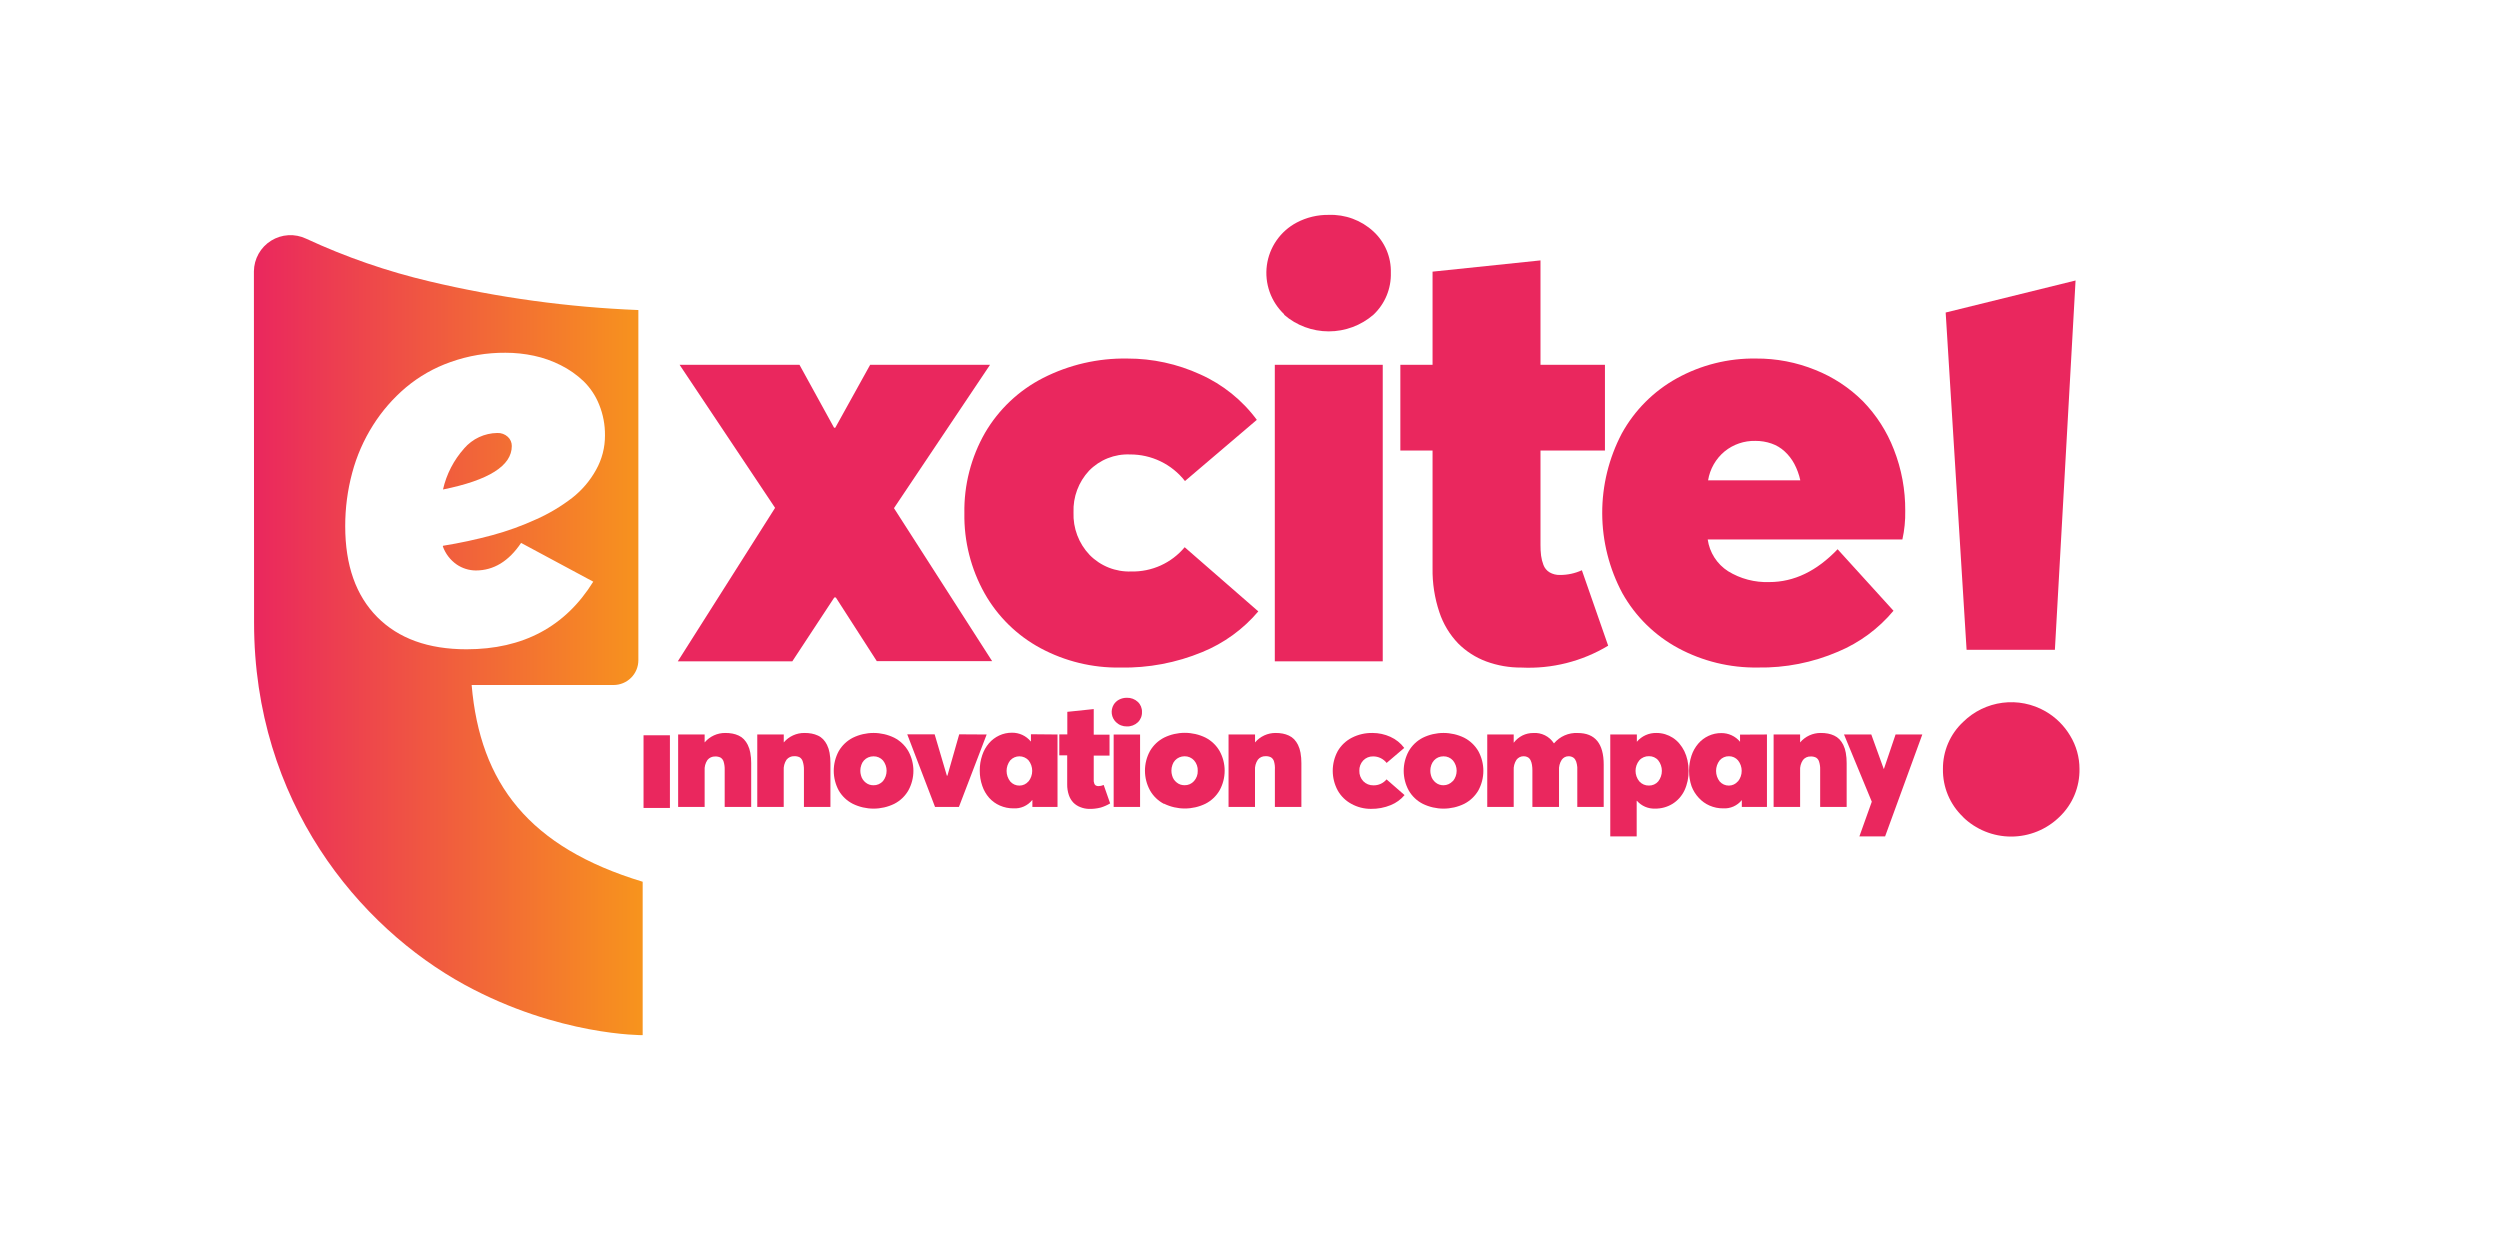
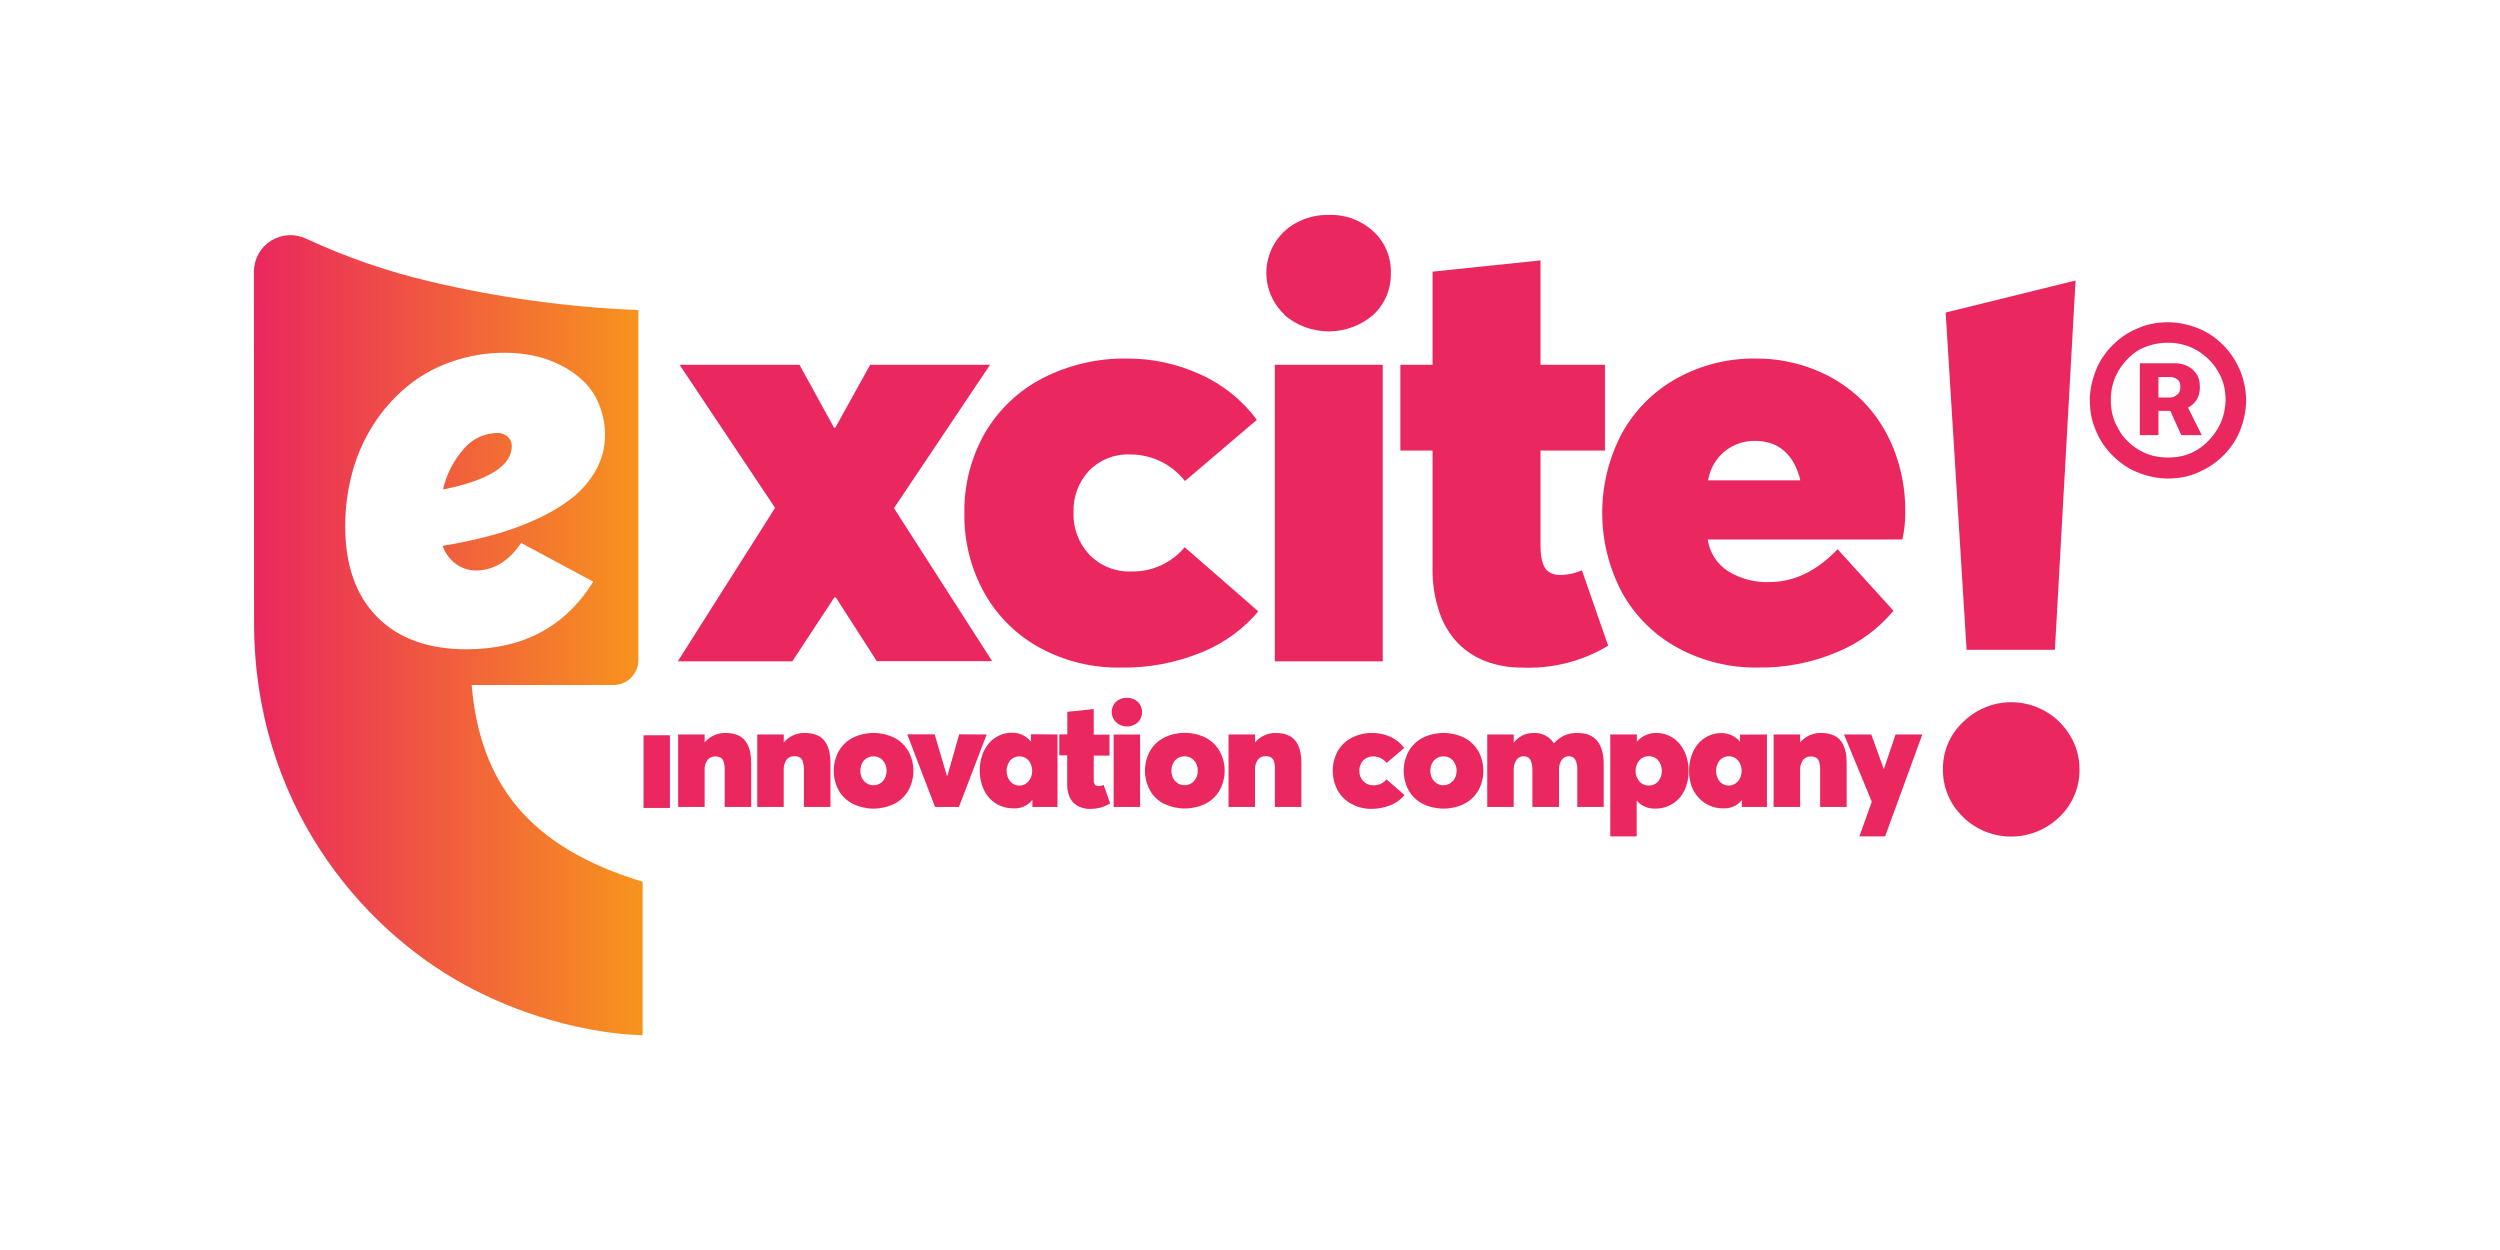
<svg xmlns="http://www.w3.org/2000/svg" width="512" height="256" viewBox="0 0 512 256" fill="none">
  <path d="M171.174 122.357H170.869L162.267 135.438H138.815L158.737 104.01L139.179 74.708H163.732L170.818 87.602H171.064L178.21 74.708H202.762L183.086 104.07L203.186 135.396H179.564L171.174 122.357Z" fill="#EA275E" />
  <path d="M213.083 132.737C208.294 130.156 204.331 126.273 201.654 121.536C198.841 116.522 197.409 110.851 197.505 105.103C197.408 99.333 198.87 93.643 201.738 88.635C204.538 83.844 208.651 79.954 213.591 77.426C218.94 74.698 224.877 73.325 230.88 73.43C236.031 73.419 241.124 74.525 245.806 76.672C250.409 78.724 254.402 81.933 257.397 85.985L242.682 98.516C241.346 96.808 239.636 95.43 237.684 94.486C235.732 93.543 233.59 93.059 231.422 93.072C229.869 93.006 228.32 93.268 226.876 93.841C225.432 94.415 224.124 95.286 223.04 96.399C221.973 97.541 221.142 98.884 220.596 100.348C220.049 101.813 219.798 103.371 219.856 104.933C219.795 106.534 220.056 108.13 220.623 109.628C221.191 111.126 222.053 112.495 223.158 113.654C224.264 114.778 225.592 115.659 227.056 116.242C228.521 116.825 230.092 117.097 231.667 117.04C233.749 117.089 235.816 116.667 237.713 115.807C239.609 114.947 241.288 113.669 242.623 112.071L257.702 125.211C254.603 128.869 250.667 131.727 246.229 133.542C240.906 135.747 235.184 136.828 229.424 136.716C223.727 136.805 218.102 135.435 213.083 132.737Z" fill="#EA275E" />
  <path d="M263.018 64.379C261.668 63.108 260.64 61.532 260.02 59.785C259.401 58.036 259.207 56.166 259.455 54.328C259.704 52.49 260.387 50.738 261.448 49.217C262.51 47.696 263.919 46.45 265.558 45.583C267.582 44.517 269.841 43.975 272.128 44.008C275.504 43.887 278.79 45.104 281.272 47.395C282.438 48.469 283.36 49.781 283.976 51.241C284.592 52.701 284.889 54.277 284.845 55.861C284.891 57.466 284.596 59.063 283.981 60.545C283.365 62.028 282.442 63.363 281.272 64.463C278.731 66.658 275.486 67.866 272.128 67.866C268.771 67.866 265.525 66.658 262.985 64.463L263.018 64.379ZM261.08 74.708H283.186V135.438H261.08V74.708Z" fill="#EA275E" />
  <path d="M304.377 135.463C302.217 134.662 300.256 133.403 298.628 131.772C296.887 129.957 295.574 127.776 294.784 125.388C293.808 122.481 293.336 119.429 293.387 116.363V92.267H286.792V74.708H293.387V55.633L315.493 53.33V74.708H328.693V92.267H315.493V111.579C315.484 112.318 315.524 113.056 315.612 113.789C315.698 114.441 315.86 115.08 316.094 115.694C316.326 116.326 316.765 116.86 317.339 117.21C317.99 117.59 318.736 117.777 319.489 117.752C321.035 117.758 322.563 117.428 323.968 116.786L329.353 132.238C324.001 135.46 317.813 137.019 311.573 136.716C309.119 136.736 306.681 136.311 304.377 135.463Z" fill="#EA275E" />
  <path d="M389.609 110.487H349.74C349.925 111.802 350.392 113.062 351.108 114.181C351.824 115.301 352.772 116.252 353.889 116.972C356.428 118.536 359.374 119.314 362.355 119.207C367.401 119.207 372.063 116.967 376.342 112.485L387.788 125.083C384.731 128.747 380.837 131.622 376.435 133.465C371.241 135.701 365.63 136.807 359.976 136.708C354.299 136.791 348.696 135.425 343.695 132.737C338.903 130.15 334.942 126.257 332.274 121.51C329.576 116.477 328.154 110.858 328.134 105.147C328.113 99.436 329.494 93.807 332.155 88.754C334.766 84.018 338.66 80.115 343.39 77.493C348.352 74.743 353.948 73.342 359.62 73.429C363.79 73.401 367.924 74.195 371.787 75.766C375.425 77.215 378.731 79.387 381.506 82.15C384.274 84.987 386.437 88.357 387.865 92.055C389.436 96.056 390.226 100.321 390.193 104.62C390.231 106.592 390.035 108.561 389.609 110.487ZM353.203 92.445C351.394 93.945 350.191 96.051 349.816 98.371H368.705C368.45 97.191 368.034 96.052 367.469 94.985C366.958 94.034 366.291 93.175 365.496 92.445C364.72 91.728 363.803 91.18 362.804 90.836C361.742 90.469 360.625 90.286 359.502 90.294C357.213 90.24 354.98 91.002 353.203 92.445Z" fill="#EA275E" />
  <path d="M402.021 167.297C400.695 166.038 399.646 164.516 398.939 162.83C398.233 161.144 397.884 159.33 397.914 157.501C397.896 155.693 398.255 153.901 398.967 152.239C399.68 150.578 400.732 149.083 402.054 147.85C404.24 145.697 407.07 144.319 410.112 143.926C413.155 143.533 416.242 144.147 418.903 145.674C421.001 146.88 422.752 148.61 423.983 150.694C425.224 152.736 425.88 155.079 425.879 157.468C425.914 159.3 425.567 161.12 424.862 162.812C424.157 164.504 423.108 166.032 421.781 167.297C419.135 169.882 415.583 171.329 411.884 171.329C408.185 171.329 404.633 169.882 401.987 167.297H402.021ZM398.473 64.006L425.075 57.444L420.842 133.084H402.757L398.473 64.006Z" fill="#EA275E" />
  <path d="M150.008 150.237C150.446 150.321 150.872 150.457 151.278 150.643C151.677 150.826 152.039 151.082 152.344 151.397C152.667 151.738 152.935 152.126 153.14 152.548C153.39 153.06 153.567 153.604 153.665 154.165C153.79 154.867 153.849 155.578 153.843 156.291V165.257H148.416V157.637C148.433 157.084 148.361 156.533 148.204 156.003C148.105 155.654 147.883 155.353 147.578 155.156C147.233 154.988 146.852 154.909 146.469 154.927C146.167 154.914 145.866 154.973 145.591 155.098C145.316 155.223 145.074 155.411 144.885 155.647C144.453 156.29 144.25 157.059 144.31 157.831V165.257H138.883V150.423H144.31V152.049C144.83 151.435 145.478 150.942 146.21 150.607C146.942 150.272 147.738 150.102 148.543 150.11C149.034 150.105 149.525 150.148 150.008 150.237Z" fill="#EA275E" />
  <path d="M166.238 150.237C166.676 150.321 167.102 150.458 167.508 150.644C167.907 150.826 168.269 151.082 168.575 151.397C168.897 151.738 169.165 152.127 169.371 152.549C169.621 153.06 169.798 153.605 169.895 154.166C170.02 154.867 170.08 155.578 170.073 156.291V165.257H164.646V157.637C164.659 157.063 164.576 156.491 164.401 155.944C164.302 155.594 164.079 155.293 163.774 155.097C163.43 154.929 163.048 154.85 162.665 154.868C162.363 154.855 162.063 154.914 161.787 155.039C161.512 155.164 161.271 155.352 161.082 155.588C160.653 156.232 160.45 157.001 160.506 157.772V165.257H155.088V150.423H160.515V152.049C161.035 151.435 161.683 150.943 162.415 150.607C163.147 150.272 163.943 150.103 164.748 150.11C165.248 150.104 165.747 150.146 166.238 150.237Z" fill="#EA275E" />
  <path d="M174.671 164.63C173.461 164.018 172.455 163.068 171.775 161.895C171.104 160.657 170.752 159.27 170.752 157.861C170.752 156.452 171.104 155.066 171.775 153.827C172.457 152.654 173.462 151.701 174.671 151.084C175.989 150.442 177.437 150.108 178.904 150.108C180.371 150.108 181.818 150.442 183.137 151.084C184.341 151.704 185.343 152.656 186.024 153.827C186.707 155.062 187.066 156.45 187.066 157.861C187.066 159.273 186.707 160.661 186.024 161.895C185.345 163.066 184.343 164.016 183.137 164.63C181.818 165.272 180.371 165.606 178.904 165.606C177.437 165.606 175.989 165.272 174.671 164.63ZM180.834 159.974C181.315 159.373 181.577 158.626 181.577 157.857C181.577 157.088 181.315 156.341 180.834 155.74C180.591 155.468 180.292 155.252 179.957 155.106C179.622 154.959 179.26 154.887 178.895 154.894C178.523 154.892 178.154 154.967 177.812 155.114C177.479 155.257 177.181 155.469 176.937 155.736C176.693 156.003 176.509 156.319 176.398 156.663C176.26 157.043 176.191 157.444 176.194 157.849C176.192 158.172 176.238 158.495 176.33 158.805C176.404 159.108 176.533 159.395 176.711 159.652C176.869 159.887 177.063 160.096 177.287 160.27C177.506 160.45 177.755 160.591 178.023 160.685C178.296 160.775 178.582 160.821 178.87 160.82C179.239 160.83 179.606 160.76 179.945 160.614C180.285 160.468 180.588 160.249 180.834 159.974Z" fill="#EA275E" />
  <path d="M202.068 150.424L196.387 165.257H191.494L185.804 150.39H191.417L193.915 158.856H194.033L196.446 150.39L202.068 150.424Z" fill="#EA275E" />
  <path d="M216.58 150.423V165.257H211.432V163.86H211.39C210.933 164.427 210.348 164.876 209.682 165.171C209.016 165.465 208.29 165.596 207.563 165.553C206.601 165.561 205.649 165.365 204.769 164.977C203.937 164.613 203.193 164.076 202.585 163.402C201.955 162.686 201.474 161.851 201.171 160.947C200.817 159.935 200.643 158.869 200.654 157.798C200.646 156.732 200.818 155.673 201.162 154.665C201.458 153.764 201.927 152.93 202.542 152.21C203.123 151.54 203.839 151.001 204.642 150.626C205.455 150.246 206.343 150.053 207.241 150.059C207.976 150.047 208.703 150.2 209.37 150.508C210.037 150.816 210.626 151.27 211.093 151.837H211.136V150.373L216.58 150.423ZM210.653 160.024C211.135 159.411 211.397 158.654 211.397 157.874C211.397 157.094 211.135 156.336 210.653 155.723C210.415 155.461 210.125 155.252 209.801 155.109C209.478 154.966 209.128 154.892 208.774 154.892C208.42 154.892 208.07 154.966 207.746 155.109C207.422 155.252 207.132 155.461 206.894 155.723C206.411 156.339 206.148 157.099 206.148 157.882C206.148 158.665 206.411 159.425 206.894 160.041C207.128 160.314 207.419 160.531 207.747 160.677C208.075 160.824 208.432 160.896 208.791 160.888C209.141 160.888 209.488 160.81 209.806 160.661C210.123 160.512 210.404 160.294 210.628 160.024H210.653Z" fill="#EA275E" />
  <path d="M221.253 165.299C220.723 165.1 220.242 164.791 219.839 164.393C219.413 163.948 219.092 163.412 218.9 162.827C218.661 162.115 218.546 161.368 218.561 160.617V154.691H216.944V150.398H218.586V145.784L223.996 145.217V150.457H227.231V154.75H223.996V159.483C223.982 159.663 223.982 159.844 223.996 160.024C224.017 160.184 224.057 160.34 224.115 160.49C224.169 160.644 224.273 160.776 224.411 160.863C224.574 160.955 224.758 161.002 224.945 160.998C225.321 160.996 225.693 160.916 226.037 160.761L227.358 164.537C226.756 164.896 226.114 165.18 225.444 165.384C224.651 165.59 223.833 165.684 223.014 165.663C222.41 165.65 221.813 165.527 221.253 165.299Z" fill="#EA275E" />
  <path d="M228.551 147.892C228.085 147.438 227.785 146.841 227.697 146.197C227.61 145.552 227.741 144.897 228.069 144.336C228.337 143.892 228.72 143.53 229.178 143.286C229.674 143.028 230.227 142.897 230.787 142.905C231.198 142.892 231.608 142.96 231.993 143.105C232.378 143.25 232.73 143.47 233.03 143.751C233.31 144.016 233.53 144.337 233.676 144.693C233.822 145.049 233.891 145.433 233.877 145.817C233.892 146.209 233.825 146.599 233.679 146.962C233.533 147.325 233.312 147.654 233.03 147.925C232.424 148.493 231.617 148.798 230.787 148.772C230.374 148.781 229.964 148.708 229.58 148.557C229.196 148.406 228.847 148.18 228.551 147.892ZM228.077 150.432H233.487V165.256H228.077V150.432Z" fill="#EA275E" />
  <path d="M238.373 164.63C237.175 164.005 236.184 163.046 235.519 161.87C234.842 160.633 234.487 159.246 234.487 157.836C234.487 156.426 234.842 155.038 235.519 153.802C236.201 152.628 237.207 151.676 238.415 151.059C239.734 150.416 241.181 150.083 242.648 150.083C244.115 150.083 245.563 150.416 246.881 151.059C248.086 151.679 249.087 152.631 249.768 153.802C250.452 155.037 250.81 156.425 250.81 157.836C250.81 159.247 250.452 160.635 249.768 161.87C249.089 163.041 248.087 163.99 246.881 164.605C245.563 165.247 244.115 165.581 242.648 165.581C241.181 165.581 239.734 165.247 238.415 164.605L238.373 164.63ZM244.528 159.974C245.049 159.398 245.326 158.642 245.298 157.866C245.334 157.084 245.063 156.318 244.545 155.732C244.301 155.46 244.002 155.243 243.668 155.097C243.333 154.951 242.971 154.879 242.606 154.885C242.233 154.884 241.865 154.959 241.522 155.106C241.19 155.248 240.892 155.46 240.648 155.727C240.404 155.995 240.22 156.311 240.108 156.655C239.97 157.035 239.902 157.436 239.905 157.84C239.903 158.164 239.948 158.487 240.041 158.797C240.115 159.098 240.241 159.385 240.413 159.644C240.576 159.877 240.773 160.086 240.997 160.262C241.217 160.442 241.466 160.582 241.734 160.676C242.007 160.767 242.293 160.812 242.58 160.812C242.947 160.824 243.311 160.755 243.648 160.611C243.984 160.466 244.285 160.248 244.528 159.974Z" fill="#EA275E" />
  <path d="M262.697 150.237C263.132 150.32 263.556 150.456 263.958 150.643C264.359 150.828 264.723 151.083 265.034 151.397C265.353 151.74 265.621 152.128 265.829 152.548C266.077 153.06 266.25 153.605 266.346 154.165C266.471 154.867 266.53 155.578 266.524 156.29V165.256H261.097V157.637C261.135 157.066 261.075 156.493 260.919 155.943C260.823 155.593 260.599 155.291 260.292 155.097C259.951 154.928 259.572 154.85 259.192 154.868C258.89 154.854 258.588 154.912 258.313 155.037C258.038 155.162 257.796 155.351 257.608 155.588C257.172 156.229 256.966 156.999 257.024 157.772V165.256H251.606V150.423H257.033V152.049C257.553 151.434 258.201 150.942 258.933 150.607C259.665 150.272 260.461 150.102 261.266 150.11C261.746 150.107 262.225 150.15 262.697 150.237Z" fill="#EA275E" />
  <path d="M276.759 164.63C275.587 163.999 274.618 163.048 273.965 161.887C273.296 160.649 272.945 159.264 272.945 157.857C272.945 156.45 273.296 155.065 273.965 153.827C274.647 152.654 275.652 151.701 276.861 151.084C278.17 150.416 279.624 150.082 281.094 150.11C282.353 150.107 283.598 150.376 284.743 150.898C285.87 151.402 286.849 152.186 287.588 153.175L283.981 156.248C283.653 155.83 283.234 155.492 282.756 155.26C282.278 155.028 281.753 154.909 281.221 154.911C280.839 154.899 280.459 154.968 280.106 155.114C279.753 155.26 279.434 155.479 279.172 155.757C278.647 156.324 278.367 157.076 278.393 157.849C278.379 158.241 278.443 158.632 278.581 159C278.719 159.368 278.929 159.704 279.198 159.991C279.468 160.268 279.792 160.486 280.15 160.632C280.509 160.778 280.894 160.847 281.28 160.837C281.791 160.849 282.297 160.746 282.762 160.535C283.227 160.324 283.638 160.01 283.964 159.618L287.656 162.835C286.9 163.732 285.939 164.432 284.853 164.876C283.55 165.415 282.149 165.68 280.739 165.655C279.347 165.657 277.977 165.304 276.759 164.63Z" fill="#EA275E" />
  <path d="M291.398 164.63C290.19 164.018 289.187 163.068 288.511 161.895C287.833 160.659 287.478 159.271 287.478 157.861C287.478 156.451 287.833 155.064 288.511 153.827C289.189 152.654 290.192 151.702 291.398 151.084C292.716 150.442 294.164 150.108 295.631 150.108C297.098 150.108 298.545 150.442 299.864 151.084C301.069 151.706 302.073 152.657 302.76 153.827C303.437 155.064 303.792 156.451 303.792 157.861C303.792 159.271 303.437 160.659 302.76 161.895C302.075 163.064 301.07 164.013 299.864 164.63C298.545 165.272 297.098 165.606 295.631 165.606C294.164 165.606 292.716 165.272 291.398 164.63ZM297.561 159.974C298.054 159.378 298.324 158.63 298.324 157.857C298.324 157.084 298.054 156.336 297.561 155.74C297.318 155.468 297.019 155.252 296.684 155.106C296.35 154.959 295.987 154.887 295.622 154.894C295.25 154.892 294.881 154.967 294.539 155.114C294.218 155.258 293.93 155.465 293.692 155.723C293.446 155.997 293.256 156.316 293.133 156.663C292.995 157.043 292.926 157.444 292.93 157.849C292.928 158.172 292.973 158.495 293.065 158.805C293.139 159.108 293.269 159.395 293.446 159.652C293.607 159.885 293.801 160.094 294.022 160.27C294.244 160.452 294.496 160.592 294.767 160.685C295.04 160.776 295.326 160.822 295.614 160.82C295.973 160.822 296.329 160.747 296.657 160.601C296.986 160.455 297.279 160.241 297.519 159.974H297.561Z" fill="#EA275E" />
  <path d="M328.439 156.587V165.257H323.029V157.781C323.029 157.544 323.029 157.324 323.029 157.12C323.014 156.916 322.986 156.712 322.944 156.511C322.913 156.326 322.865 156.145 322.8 155.969C322.741 155.809 322.664 155.655 322.571 155.512C322.481 155.381 322.37 155.266 322.241 155.173C322.109 155.081 321.963 155.01 321.809 154.962C321.632 154.903 321.446 154.875 321.259 154.877C320.98 154.873 320.703 154.938 320.455 155.066C320.207 155.195 319.995 155.383 319.837 155.613C319.424 156.258 319.231 157.018 319.286 157.781V165.257H313.834V157.781C313.839 157.401 313.81 157.021 313.749 156.646C313.703 156.333 313.611 156.028 313.478 155.74C313.362 155.474 313.167 155.25 312.92 155.097C312.662 154.951 312.37 154.875 312.073 154.877C311.783 154.869 311.495 154.931 311.235 155.057C310.974 155.184 310.747 155.372 310.574 155.605C310.153 156.249 309.954 157.013 310.007 157.781V165.257H304.589V150.424H310.007V152.117C310.487 151.487 311.103 150.974 311.811 150.618C312.491 150.288 313.238 150.117 313.995 150.119C314.824 150.056 315.655 150.219 316.399 150.588C317.144 150.957 317.776 151.521 318.228 152.218H318.279C318.866 151.522 319.607 150.97 320.442 150.605C321.278 150.241 322.186 150.075 323.096 150.119C326.658 150.113 328.439 152.269 328.439 156.587Z" fill="#EA275E" />
  <path d="M341.011 150.364C341.573 150.535 342.108 150.783 342.602 151.101C343.097 151.424 343.542 151.818 343.923 152.269C344.321 152.741 344.663 153.258 344.939 153.81C345.231 154.408 345.45 155.039 345.591 155.69C345.746 156.399 345.823 157.123 345.82 157.849C345.851 159.242 345.562 160.624 344.973 161.887C344.436 163.016 343.587 163.968 342.526 164.63C341.447 165.289 340.201 165.627 338.937 165.604C338.241 165.628 337.549 165.497 336.91 165.22C336.272 164.944 335.703 164.528 335.245 164.004H335.194V171.293H329.784V150.423H335.228V151.914C335.716 151.335 336.328 150.872 337.018 150.56C337.708 150.248 338.459 150.095 339.216 150.11C339.823 150.106 340.428 150.192 341.011 150.364ZM339.605 160.033C340.089 159.417 340.351 158.657 340.351 157.874C340.351 157.091 340.089 156.331 339.605 155.715C339.373 155.441 339.081 155.223 338.753 155.076C338.425 154.93 338.068 154.859 337.709 154.868C337.338 154.857 336.969 154.927 336.629 155.073C336.288 155.219 335.983 155.438 335.736 155.715C335.234 156.322 334.959 157.086 334.959 157.874C334.959 158.662 335.234 159.426 335.736 160.033C335.983 160.309 336.288 160.529 336.629 160.675C336.969 160.821 337.338 160.891 337.709 160.88C338.068 160.887 338.424 160.815 338.752 160.669C339.08 160.523 339.371 160.305 339.605 160.033Z" fill="#EA275E" />
  <path d="M361.872 150.423V165.256H356.725V163.859C356.268 164.426 355.682 164.875 355.017 165.17C354.351 165.464 353.625 165.596 352.898 165.553C351.936 165.561 350.984 165.365 350.104 164.977C349.271 164.611 348.524 164.075 347.911 163.402C347.266 162.714 346.763 161.906 346.43 161.023C346.083 160.01 345.911 158.945 345.922 157.874C345.915 156.809 346.083 155.751 346.421 154.741C346.72 153.84 347.191 153.006 347.81 152.286C348.389 151.615 349.105 151.075 349.909 150.703C350.72 150.324 351.605 150.13 352.5 150.135C353.236 150.124 353.965 150.277 354.633 150.585C355.301 150.893 355.892 151.347 356.361 151.913V150.449L361.872 150.423ZM355.946 160.024C356.434 159.414 356.699 158.655 356.699 157.874C356.699 157.092 356.434 156.334 355.946 155.723C355.718 155.454 355.434 155.238 355.114 155.092C354.793 154.946 354.444 154.872 354.092 154.877C353.731 154.868 353.374 154.94 353.044 155.086C352.715 155.232 352.422 155.45 352.187 155.723C351.709 156.341 351.45 157.101 351.45 157.882C351.45 158.664 351.709 159.423 352.187 160.041C352.423 160.313 352.716 160.53 353.045 160.677C353.374 160.823 353.732 160.895 354.092 160.888C354.44 160.886 354.783 160.807 355.098 160.658C355.412 160.509 355.69 160.293 355.912 160.024H355.946Z" fill="#EA275E" />
  <path d="M374.369 150.237C374.805 150.32 375.229 150.456 375.631 150.643C376.031 150.828 376.396 151.083 376.706 151.397C377.025 151.74 377.294 152.128 377.502 152.548C377.749 153.06 377.923 153.605 378.018 154.165C378.143 154.867 378.203 155.578 378.196 156.291V165.256H372.769V157.637C372.79 157.084 372.719 156.532 372.557 156.003C372.462 155.652 372.238 155.35 371.931 155.156C371.589 154.988 371.211 154.909 370.83 154.927C370.528 154.913 370.227 154.971 369.952 155.096C369.676 155.221 369.435 155.41 369.247 155.647C368.811 156.288 368.605 157.058 368.663 157.831V165.256H363.236V150.423H368.663V152.049C369.183 151.435 369.832 150.942 370.563 150.607C371.295 150.272 372.091 150.102 372.896 150.11C373.39 150.105 373.883 150.147 374.369 150.237Z" fill="#EA275E" />
  <path d="M393.689 150.424L386.07 171.293H380.803L383.343 164.19L377.654 150.424H383.242L385.782 157.459H385.833L388.212 150.424H393.689Z" fill="#EA275E" />
  <path d="M137.198 150.584H131.796V165.468H137.198V150.584Z" fill="#EA275E" />
  <path d="M90.726 100.247C91.433 97.123 92.924 94.23 95.06 91.842H95.05C95.894 90.864 96.935 90.075 98.106 89.529C99.277 88.983 100.55 88.692 101.842 88.675C102.236 88.656 102.629 88.716 103 88.852C103.37 88.987 103.71 89.194 103.999 89.462C104.261 89.7 104.469 89.991 104.61 90.316C104.751 90.641 104.821 90.993 104.816 91.347C104.816 95.382 100.119 98.349 90.726 100.247Z" fill="url(#paint0_linear_1234_3049)" />
-   <path fill-rule="evenodd" clip-rule="evenodd" d="M131.619 180.581V212C131.619 212 114.415 212.161 95.213 201.713C73.505 189.86 52.034 164.181 52.034 127.555L52 55.556C52.014 54.302 52.344 53.071 52.958 51.977C53.573 50.883 54.452 49.961 55.516 49.296C56.58 48.63 57.794 48.243 59.047 48.17C60.3 48.097 61.55 48.34 62.685 48.877C70.809 52.65 79.297 55.586 88.016 57.639C102.035 60.963 116.342 62.925 130.738 63.498V135.209C130.738 136.556 130.203 137.848 129.25 138.801C128.298 139.754 127.006 140.289 125.658 140.289H96.593C98.312 160.422 108.336 173.537 131.619 180.581ZM121.499 119.126L106.72 111.188C104.194 114.952 101.097 116.833 97.431 116.833C96.044 116.82 94.692 116.397 93.544 115.619C92.225 114.705 91.225 113.4 90.688 111.888L90.746 111.771C94.14 111.224 97.503 110.501 100.822 109.604C103.916 108.768 106.935 107.676 109.849 106.339C112.466 105.173 114.935 103.698 117.204 101.947C119.189 100.39 120.841 98.451 122.062 96.244C123.278 94.089 123.911 91.654 123.899 89.18C123.924 87.016 123.518 84.869 122.704 82.864C121.987 81.058 120.897 79.422 119.507 78.064C118.124 76.754 116.556 75.653 114.853 74.799C113.11 73.918 111.262 73.265 109.353 72.856C107.437 72.447 105.483 72.241 103.523 72.244C99.697 72.215 95.896 72.856 92.291 74.139C88.948 75.309 85.844 77.073 83.128 79.347C80.492 81.576 78.214 84.198 76.375 87.12C74.475 90.125 73.043 93.401 72.129 96.837C71.171 100.404 70.691 104.083 70.701 107.777C70.701 115.764 72.883 121.96 77.249 126.365C81.615 130.77 87.714 132.973 95.546 132.973C107.115 132.973 115.766 128.357 121.499 119.126Z" fill="url(#paint1_linear_1234_3049)" />
+   <path fill-rule="evenodd" clip-rule="evenodd" d="M131.619 180.581V212C131.619 212 114.415 212.161 95.213 201.713C73.505 189.86 52.034 164.181 52.034 127.555L52 55.556C52.014 54.302 52.344 53.071 52.958 51.977C53.573 50.883 54.452 49.961 55.516 49.296C56.58 48.63 57.794 48.243 59.047 48.17C60.3 48.097 61.55 48.34 62.685 48.877C70.809 52.65 79.297 55.586 88.016 57.639C102.035 60.963 116.342 62.925 130.738 63.498V135.209C130.738 136.556 130.203 137.848 129.25 138.801C128.298 139.754 127.006 140.289 125.658 140.289H96.593C98.312 160.422 108.336 173.537 131.619 180.581ZM121.499 119.126L106.72 111.188C104.194 114.952 101.097 116.833 97.431 116.833C96.044 116.82 94.692 116.397 93.544 115.619C92.225 114.705 91.225 113.4 90.688 111.888L90.746 111.771C94.14 111.224 97.503 110.501 100.822 109.604C103.916 108.768 106.935 107.676 109.849 106.339C112.466 105.173 114.935 103.698 117.204 101.948C119.189 100.39 120.841 98.451 122.062 96.244C123.278 94.089 123.911 91.654 123.899 89.18C123.924 87.016 123.518 84.869 122.704 82.864C121.987 81.058 120.897 79.422 119.507 78.064C118.124 76.754 116.556 75.654 114.853 74.799C113.11 73.918 111.262 73.265 109.353 72.856C107.437 72.447 105.483 72.241 103.523 72.244C99.697 72.215 95.896 72.856 92.291 74.139C88.948 75.309 85.844 77.073 83.128 79.347C80.492 81.576 78.214 84.198 76.375 87.12C74.475 90.125 73.043 93.401 72.129 96.837C71.171 100.404 70.691 104.083 70.701 107.777C70.701 115.765 72.883 121.96 77.249 126.365C81.615 130.77 87.714 132.973 95.546 132.973C107.115 132.973 115.766 128.357 121.499 119.126Z" fill="url(#paint1_linear_1234_3049)" />
+   <path d="M458.732 75.756C457.854 73.805 456.78 72.146 455.317 70.683C453.854 69.219 452.195 68.049 450.244 67.268C448.293 66.488 446.244 66 444 66C441.756 66 439.707 66.39 437.756 67.268C435.805 68.049 434.146 69.219 432.683 70.683C431.22 72.146 430.049 73.805 429.268 75.756C428.488 77.707 428 79.756 428 82C428 84.244 428.39 86.293 429.268 88.244C430.049 90.195 431.22 91.854 432.683 93.317C434.146 94.781 435.805 95.951 437.756 96.732C439.707 97.512 441.756 98 444 98C446.244 98 448.293 97.61 450.244 96.732C452.195 95.854 453.854 94.781 455.317 93.317C456.78 91.854 457.951 90.195 458.732 88.244C459.512 86.293 460 84.244 460 82C460 79.756 459.512 77.707 458.732 75.756ZM454.146 87.854C453.073 89.61 451.707 91.073 449.951 92.146C448.195 93.219 446.244 93.707 444 93.707C441.854 93.707 439.902 93.219 438.049 92.146C436.293 91.073 434.829 89.707 433.854 87.854C432.78 86.098 432.293 84.146 432.293 81.902C432.293 79.756 432.78 77.805 433.854 75.951C434.927 74.195 436.293 72.732 438.049 71.659C439.902 70.683 441.854 70.195 444 70.195C446.146 70.195 448.098 70.683 449.951 71.756C451.707 72.829 453.171 74.195 454.244 76.049C455.317 77.805 455.805 79.756 455.805 82C455.707 84.146 455.22 86.098 454.146 87.854Z" fill="#EA275E" />
+   <path d="M449.854 81.903C450.341 81.122 450.537 80.244 450.537 79.268C450.537 78.195 450.341 77.317 449.854 76.634C449.366 75.854 448.78 75.366 448 74.976C447.219 74.585 446.341 74.39 445.463 74.39H438.244V89.122H442.049V84.146H444.488L446.732 89.122H450.927L448.098 83.463C448.878 83.073 449.366 82.585 449.854 81.903ZM445.854 80.829C445.463 81.219 444.976 81.415 444.39 81.415H442.049V77.219H444.488C445.073 77.219 445.463 77.415 445.951 77.707C446.341 78 446.537 78.488 446.537 79.268C446.537 79.951 446.341 80.537 445.854 80.829Z" fill="#EA275E" />
  <defs>
    <linearGradient id="paint0_linear_1234_3049" x1="51.98" y1="130.07" x2="131.619" y2="130.07" gradientUnits="userSpaceOnUse">
      <stop stop-color="#EA275E" />
      <stop offset="1" stop-color="#F7941D" />
    </linearGradient>
    <linearGradient id="paint1_linear_1234_3049" x1="51.98" y1="130.07" x2="131.619" y2="130.07" gradientUnits="userSpaceOnUse">
      <stop stop-color="#EA275E" />
      <stop offset="1" stop-color="#F7941D" />
    </linearGradient>
  </defs>
</svg>
